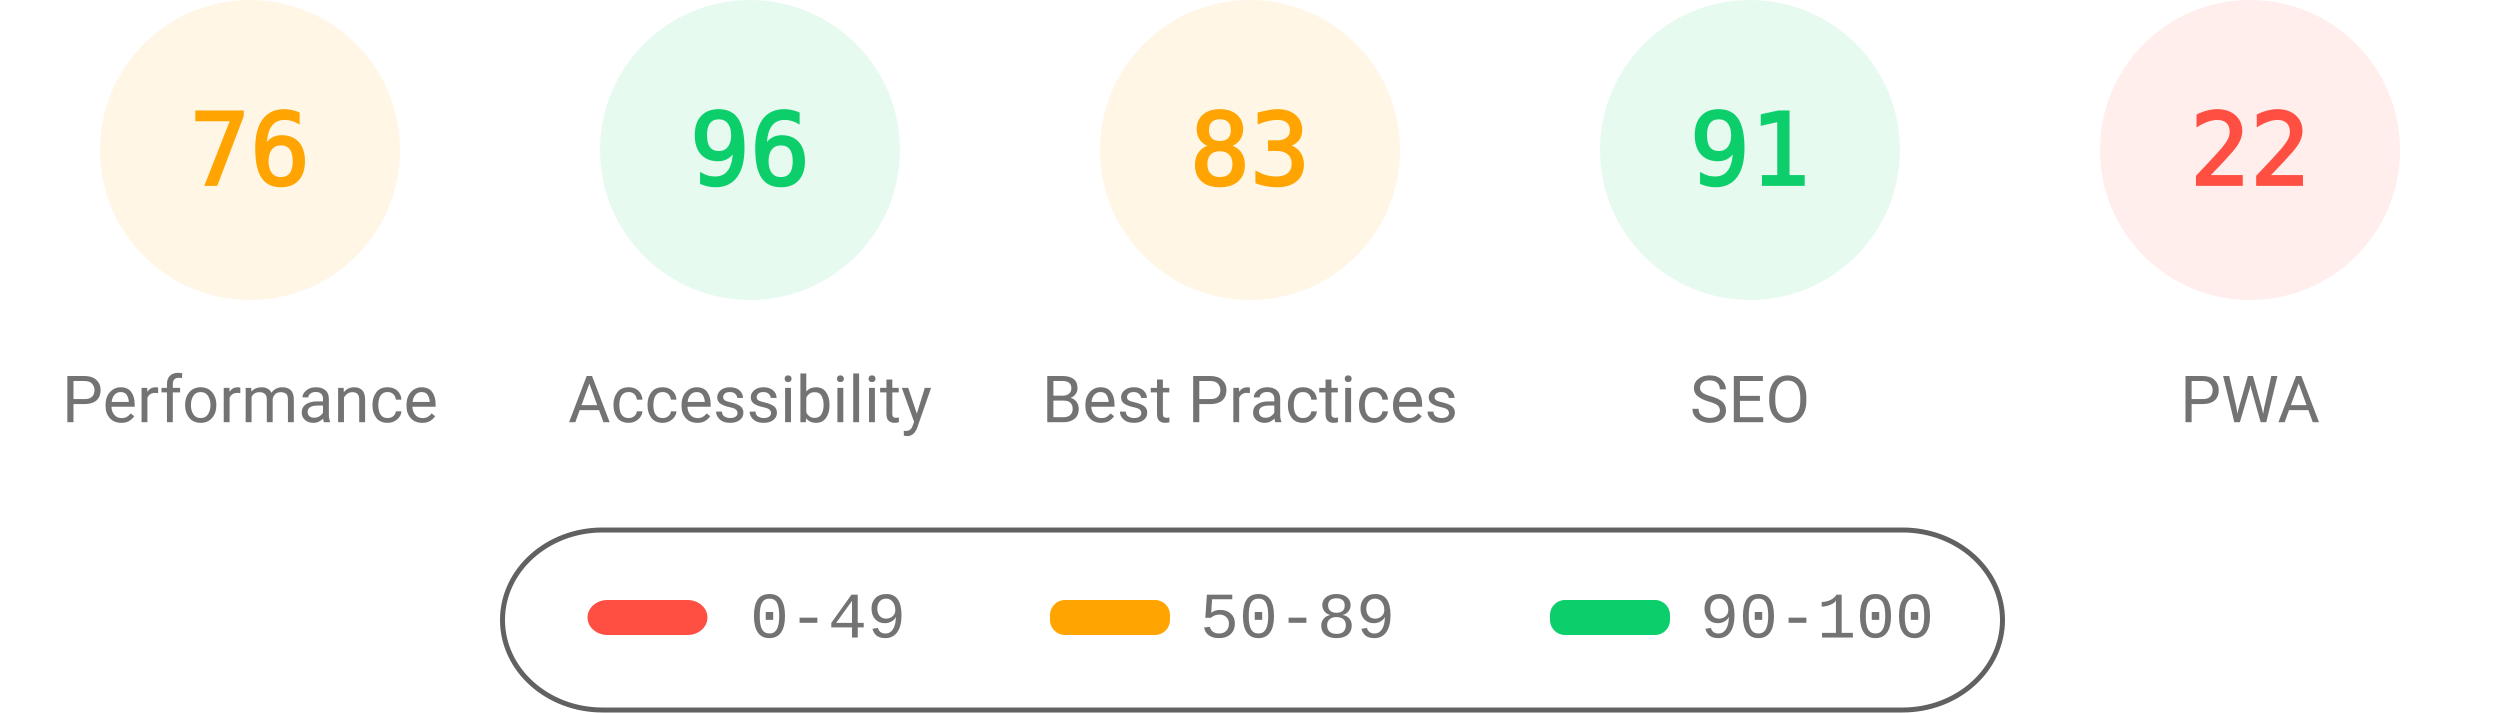
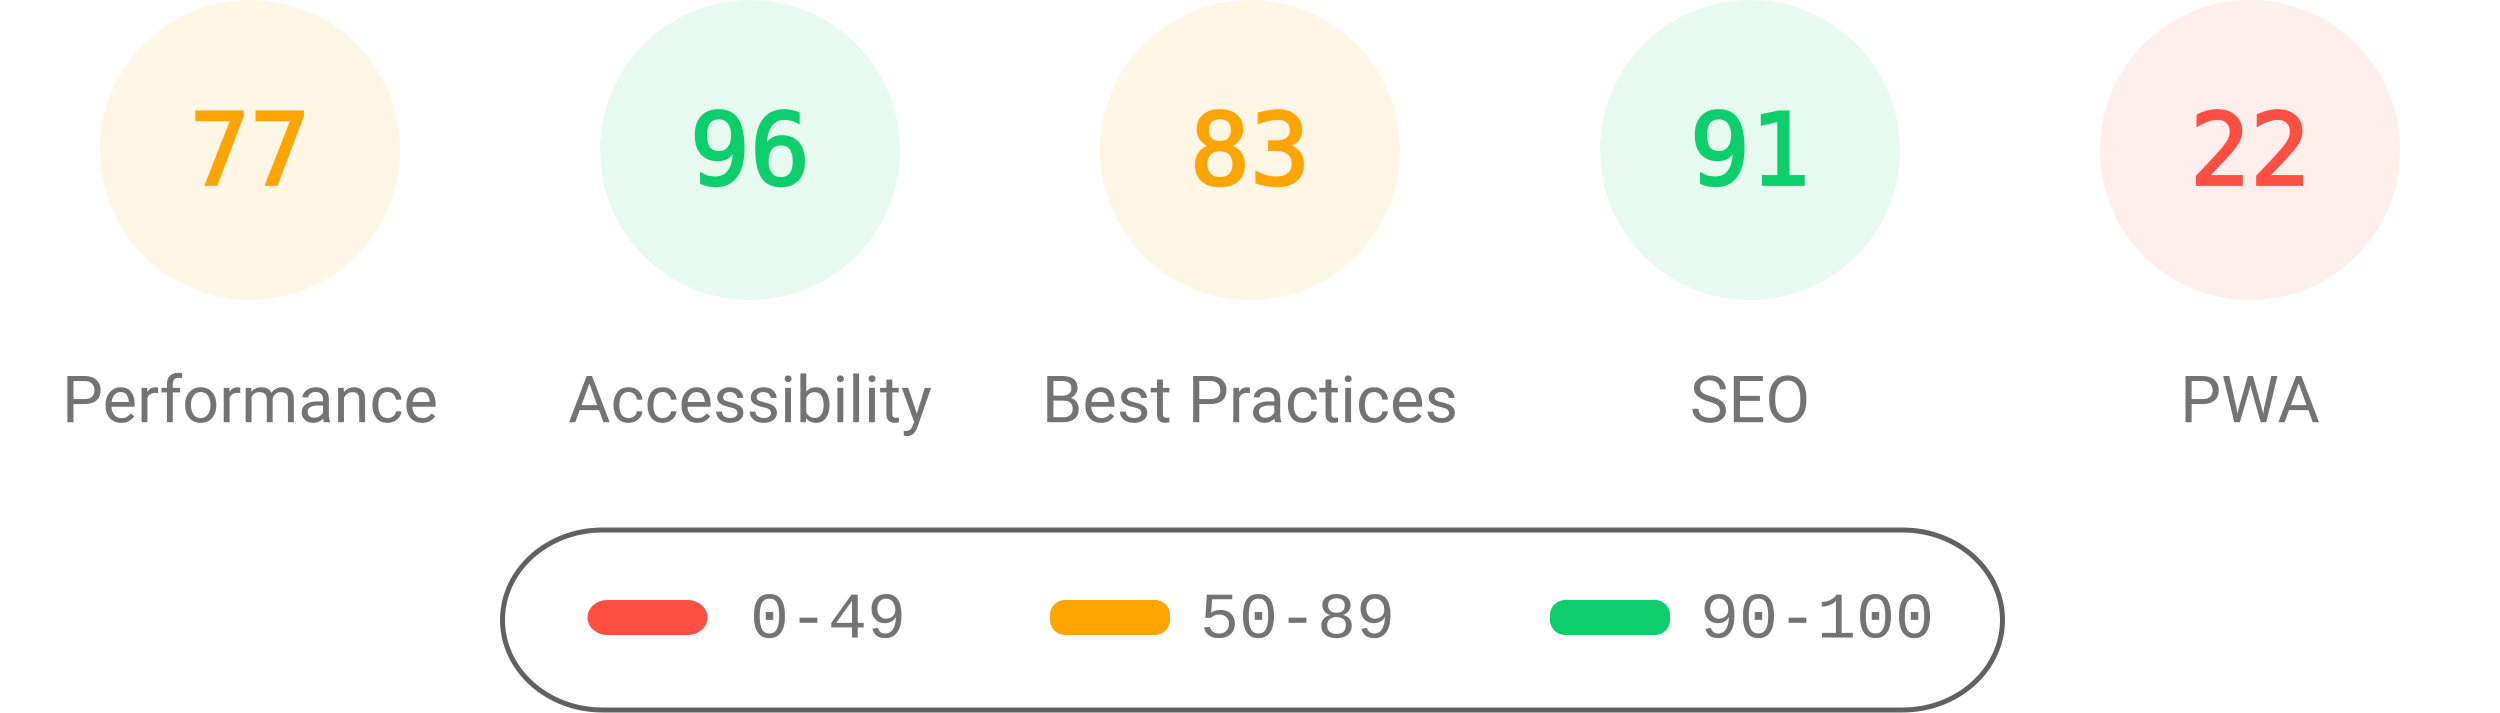
<svg xmlns="http://www.w3.org/2000/svg" fill="none" width="1000" height="285">
  <style>.gauge-base{opacity:.1}.gauge-arc{fill:none;animation-delay:250ms;stroke-linecap:round;transform:rotate(-90deg);transform-origin:100px 60px;animation:load-gauge 1s ease forwards}.guage-text{font-size:40px;font-family:monospace;text-align:center}.guage-red{color:#ff4e42;fill:#ff4e42;stroke:#ff4e42}.guage-orange{color:#ffa400;fill:#ffa400;stroke:#ffa400}.guage-green{color:#0cce6b;fill:#0cce6b;stroke:#0cce6b}.guage-undefined{color:#5c5c5c;fill:#5c5c5c;stroke:#5c5c5c}.guage-title{color:#737373;fill:#737373;stroke:none;font-size:26px;line-height:26px;font-family:Roboto,Halvetica,Arial,sans-serif}@keyframes load-gauge{from{stroke-dasharray:0 352.858}}</style>
  <svg class="guage-div guage-perf guage-orange" viewBox="0 0 200 200" width="200" height="200">
    <circle class="gauge-base" r="56" cx="100" cy="60" stroke-width="8" />
-     <circle class="gauge-arc guage-arc-1" r="56" cx="100" cy="60" stroke-width="8" style="stroke-dasharray:267.412,351.858" />
-     <text class="guage-text" x="100" y="60" alignment-baseline="central" dominant-baseline="central" text-anchor="middle">76</text>
+     <circle class="gauge-arc guage-arc-1" r="56" cx="100" cy="60" stroke-width="8" style="stroke-dasharray:270.931,351.858" />
+     <text class="guage-text" x="100" y="60" alignment-baseline="central" dominant-baseline="central" text-anchor="middle">77</text>
    <text class="guage-title" x="100" y="160" alignment-baseline="central" dominant-baseline="central" text-anchor="middle">Performance</text>
  </svg>
  <svg class="guage-div guage-acc guage-green" viewBox="0 0 200 200" width="200" height="200" x="200">
    <circle class="gauge-base" r="56" cx="100" cy="60" stroke-width="8" />
    <circle class="gauge-arc guage-arc-2" r="56" cx="100" cy="60" stroke-width="8" style="stroke-dasharray:337.784,351.858" />
    <text class="guage-text" x="100" y="60" alignment-baseline="central" dominant-baseline="central" text-anchor="middle">96</text>
    <text class="guage-title" x="100" y="160" alignment-baseline="central" dominant-baseline="central" text-anchor="middle">Accessibility</text>
  </svg>
  <svg class="guage-div guage-best guage-orange" viewBox="0 0 200 200" width="200" height="200" x="400">
    <circle class="gauge-base" r="56" cx="100" cy="60" stroke-width="8" />
    <circle class="gauge-arc guage-arc-3" r="56" cx="100" cy="60" stroke-width="8" style="stroke-dasharray:292.042,351.858" />
    <text class="guage-text" x="100" y="60" alignment-baseline="central" dominant-baseline="central" text-anchor="middle">83</text>
    <text class="guage-title" x="100" y="160" alignment-baseline="central" dominant-baseline="central" text-anchor="middle">Best Practices</text>
  </svg>
  <svg class="guage-div guage-seo guage-green" viewBox="0 0 200 200" width="200" height="200" x="600">
    <circle class="gauge-base" r="56" cx="100" cy="60" stroke-width="8" />
    <circle class="gauge-arc guage-arc-4" r="56" cx="100" cy="60" stroke-width="8" style="stroke-dasharray:320.191,351.858" />
    <text class="guage-text" x="100" y="60" alignment-baseline="central" dominant-baseline="central" text-anchor="middle">91</text>
    <text class="guage-title" x="100" y="160" alignment-baseline="central" dominant-baseline="central" text-anchor="middle">SEO</text>
  </svg>
  <svg class="guage-div guage-pwa guage-red" viewBox="0 0 200 200" width="200" height="200" x="800">
    <circle class="gauge-base" r="56" cx="100" cy="60" stroke-width="8" />
    <circle class="gauge-arc guage-arc-4" r="56" cx="100" cy="60" stroke-width="8" style="stroke-dasharray:77.409,351.858" />
    <text class="guage-text" x="100" y="60" alignment-baseline="central" dominant-baseline="central" text-anchor="middle">22</text>
    <text class="guage-title" x="100" y="160" alignment-baseline="central" dominant-baseline="central" text-anchor="middle">PWA</text>
  </svg>
  <svg width="604" height="76" x="200" y="210">
    <path fill="none" id="canvas_background" d="M-1-1h604v80H-1z" />
    <rect fill-opacity="0" stroke="#616161" stroke-width="2" rx="40" id="svg_2" height="72" width="600" y="2" x="1" fill="#000" />
    <rect stroke="#000" rx="8" id="svg_3" height="14" width="48" y="30" x="35" stroke-opacity="null" stroke-width="0" fill="#ff4e42" />
    <rect stroke="#000" rx="6" id="svg_4" height="14" width="48" y="30" x="220" stroke-opacity="null" stroke-width="0" fill="#ffa400" />
    <rect stroke="#000" rx="6" id="svg_5" height="14" width="48" y="30" x="420" stroke-opacity="null" stroke-width="0" fill="#0cce6b" />
    <text xml:space="preserve" text-anchor="start" font-family="'Courier New', Courier, monospace" font-size="26" id="svg_6" y="45" x="100" stroke-opacity="null" stroke-width="0" stroke="#000" fill="#737373">0-49</text>
    <text xml:space="preserve" text-anchor="start" font-family="'Courier New', Courier, monospace" font-size="26" id="svg_7" y="45" x="280" stroke-opacity="null" stroke-width="0" stroke="#000" fill="#737373">50-89</text>
    <text xml:space="preserve" text-anchor="start" font-family="'Courier New', Courier, monospace" font-size="26" id="svg_8" y="45" x="480" stroke-opacity="null" stroke-width="0" stroke="#000" fill="#737373">90-100</text>
  </svg>
</svg>
